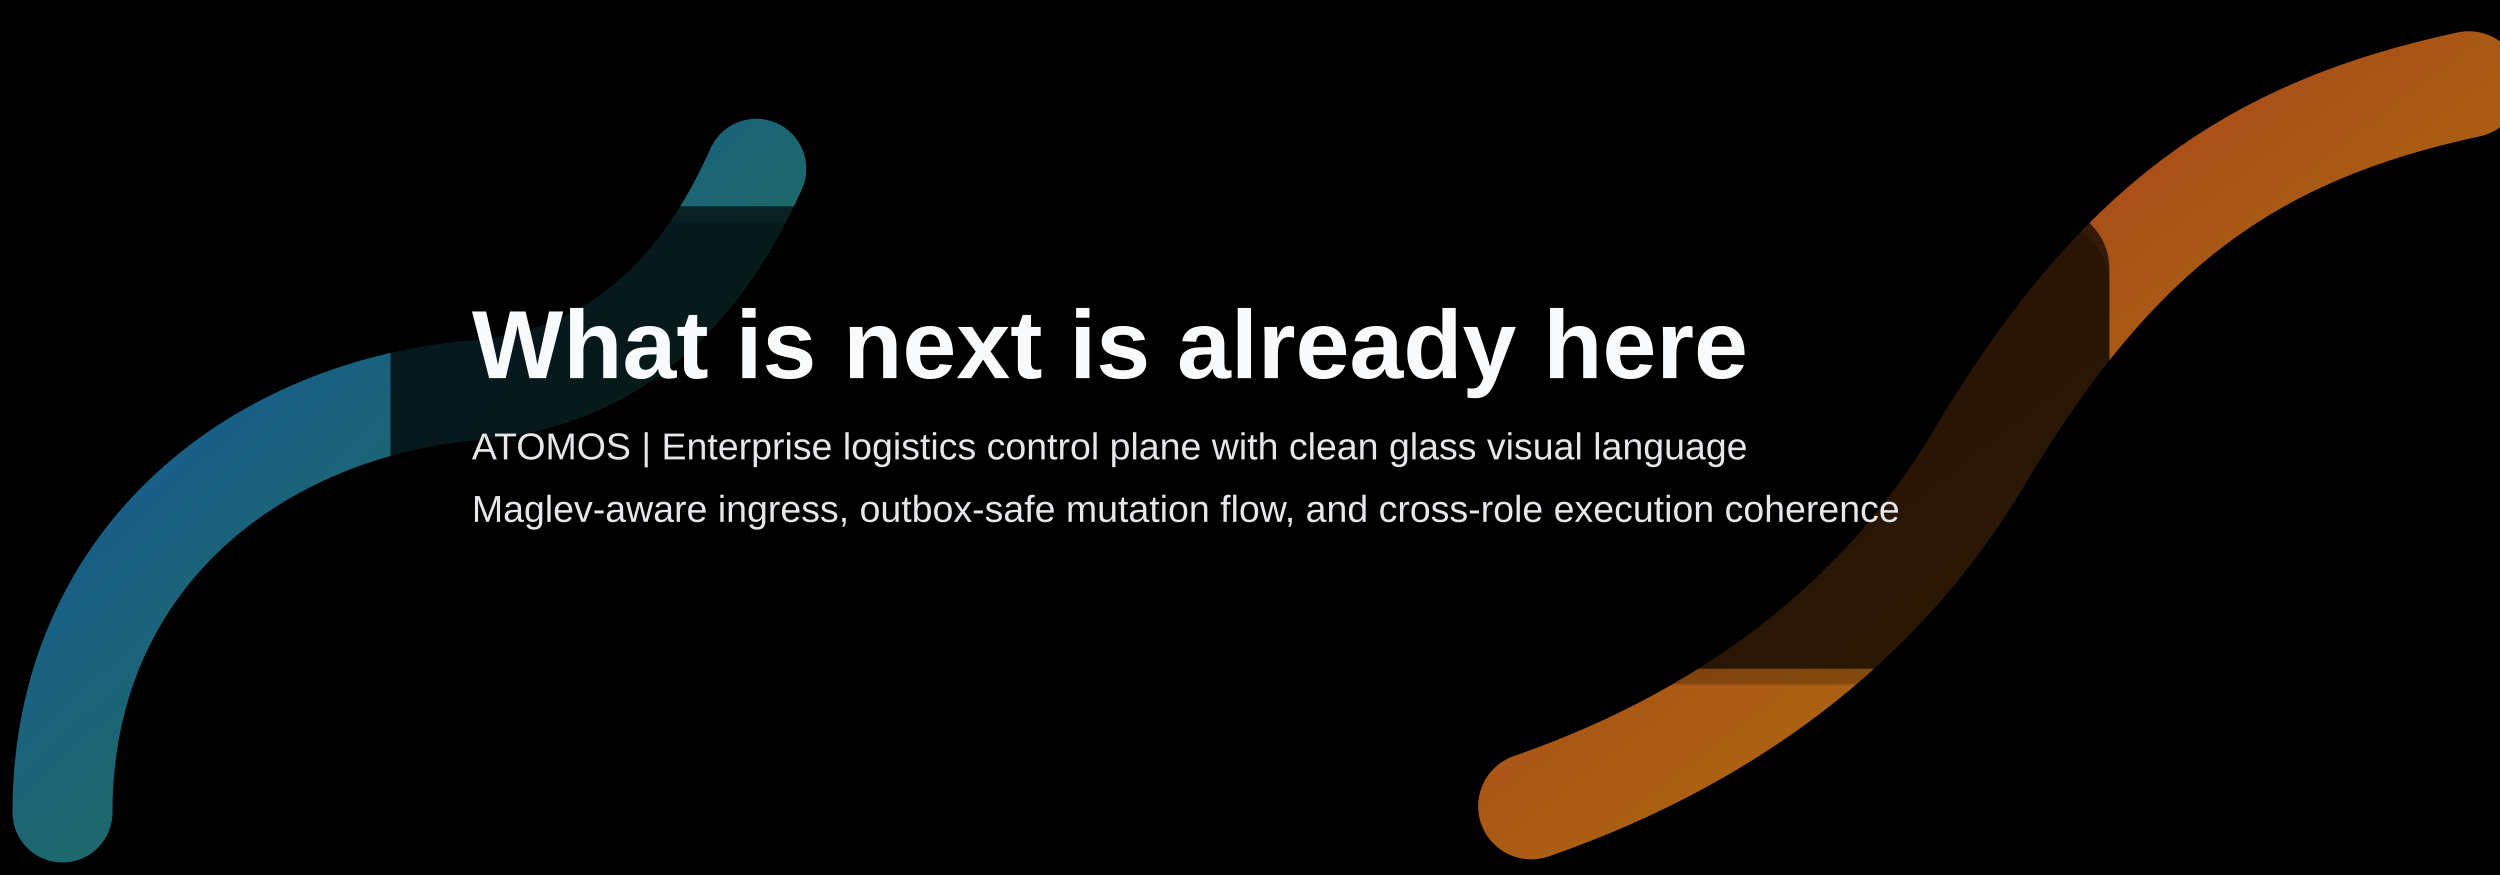
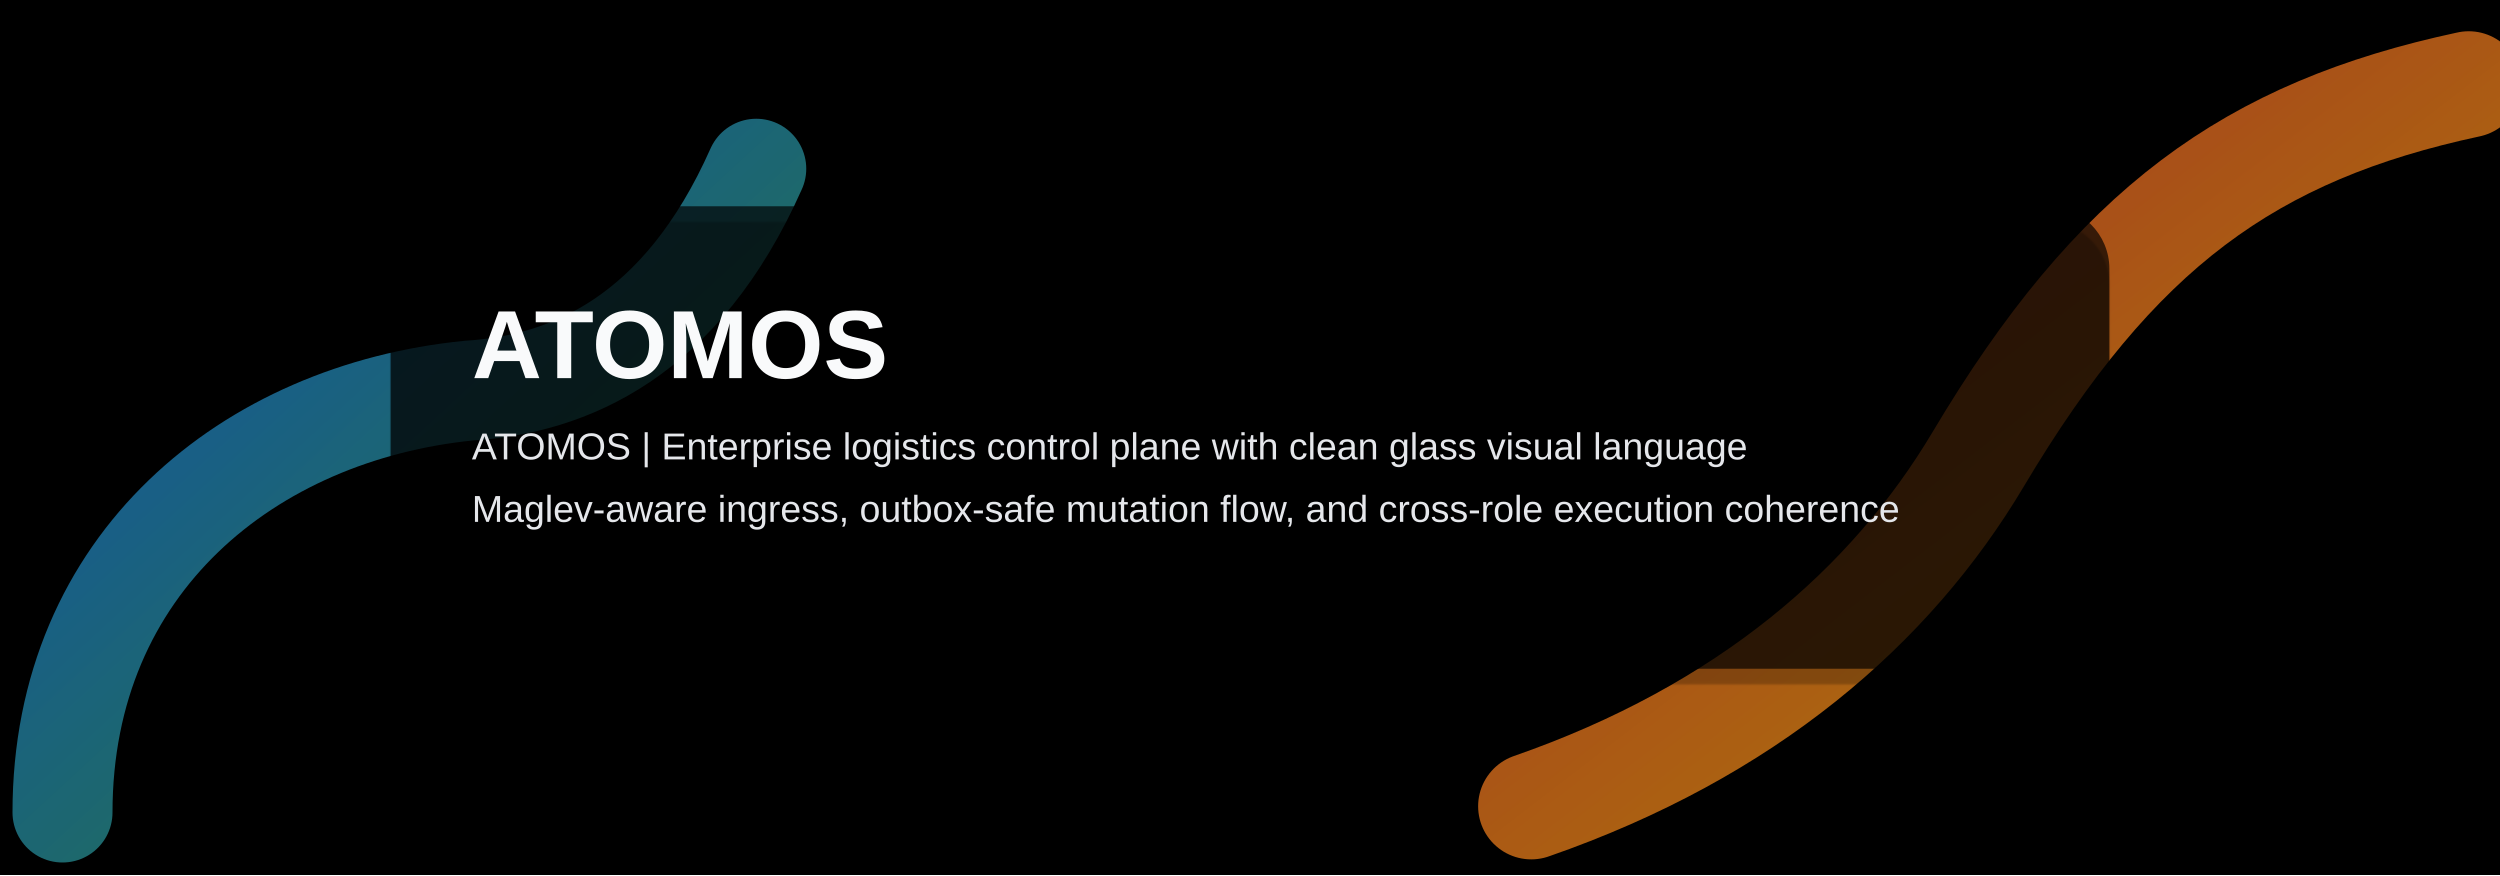
<svg xmlns="http://www.w3.org/2000/svg" width="2200" height="770" viewBox="0 0 1600 560" role="img" aria-label="Glass hero variation A">
  <defs>
    <linearGradient id="a1" x1="0" y1="0" x2="1" y2="1">
      <stop offset="0%" stop-color="#1a73e8" />
      <stop offset="100%" stop-color="#34a853" />
    </linearGradient>
    <linearGradient id="a2" x1="0" y1="0" x2="1" y2="1">
      <stop offset="0%" stop-color="#ea4335" />
      <stop offset="100%" stop-color="#fbbc05" />
    </linearGradient>
    <filter id="glass" x="-20%" y="-20%" width="140%" height="160%">
      <feGaussianBlur in="SourceAlpha" stdDeviation="0.8" result="edgeBlur" />
      <feOffset in="edgeBlur" dx="0" dy="10" result="offsetBlur" />
      <feColorMatrix in="offsetBlur" type="matrix" values="0 0 0 0 0 0 0 0 0 0 0 0 0 0 0 0 0 0 0.35 0" result="shadow" />
      <feMerge>
        <feMergeNode in="shadow" />
        <feMergeNode in="SourceGraphic" />
      </feMerge>
    </filter>
    <style>
      .bg { fill: #000000; }
      .card { fill: rgba(0, 0, 0, 0.68); stroke: none; filter: url(#glass); }
      .title { font: 700 62px Arial, sans-serif; fill: #f9fafb; }
      .sub { font: 500 24px Arial, sans-serif; fill: #e5e7eb; }
    </style>
  </defs>
  <rect class="bg" x="0" y="0" width="1600" height="560" />
  <path d="M40,520 C40,360 160,264 300,250 C364,246 436,216 484,108" fill="none" stroke="url(#a1)" stroke-width="64" stroke-linecap="round" opacity="0.72" />
  <path d="M1580,54 C1440,84 1354,146 1266,294 C1210,388 1118,468 980,516" fill="none" stroke="url(#a2)" stroke-width="68" stroke-linecap="round" opacity="0.7" />
  <rect class="card" x="250" y="132" width="1100" height="296" rx="40" />
-   <text class="title" x="302" y="242">What is next is already here</text>
+   <text class="title" x="302" y="242">ATOMOS</text>
  <text class="sub" x="302" y="294">ATOMOS | Enterprise logistics control plane with clean glass visual language</text>
  <text class="sub" x="302" y="334">Maglev-aware ingress, outbox-safe mutation flow, and cross-role execution coherence</text>
</svg>
